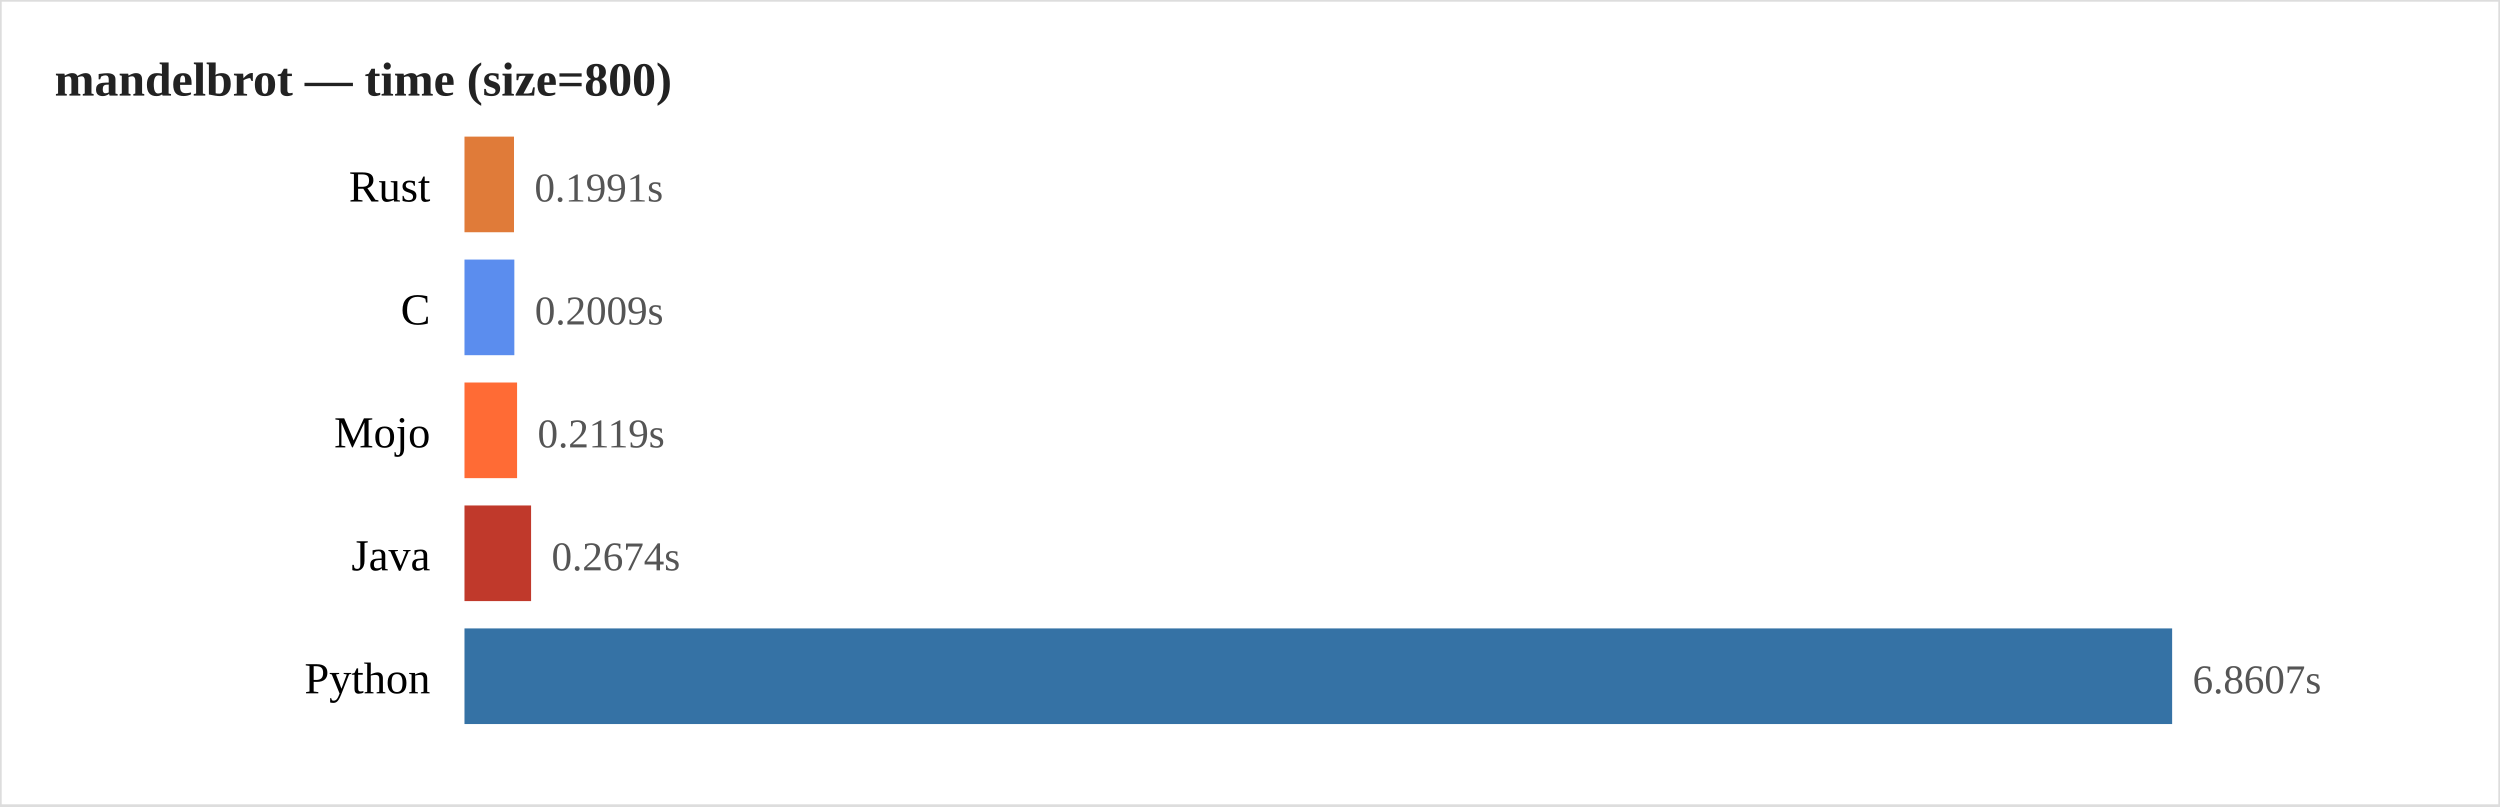
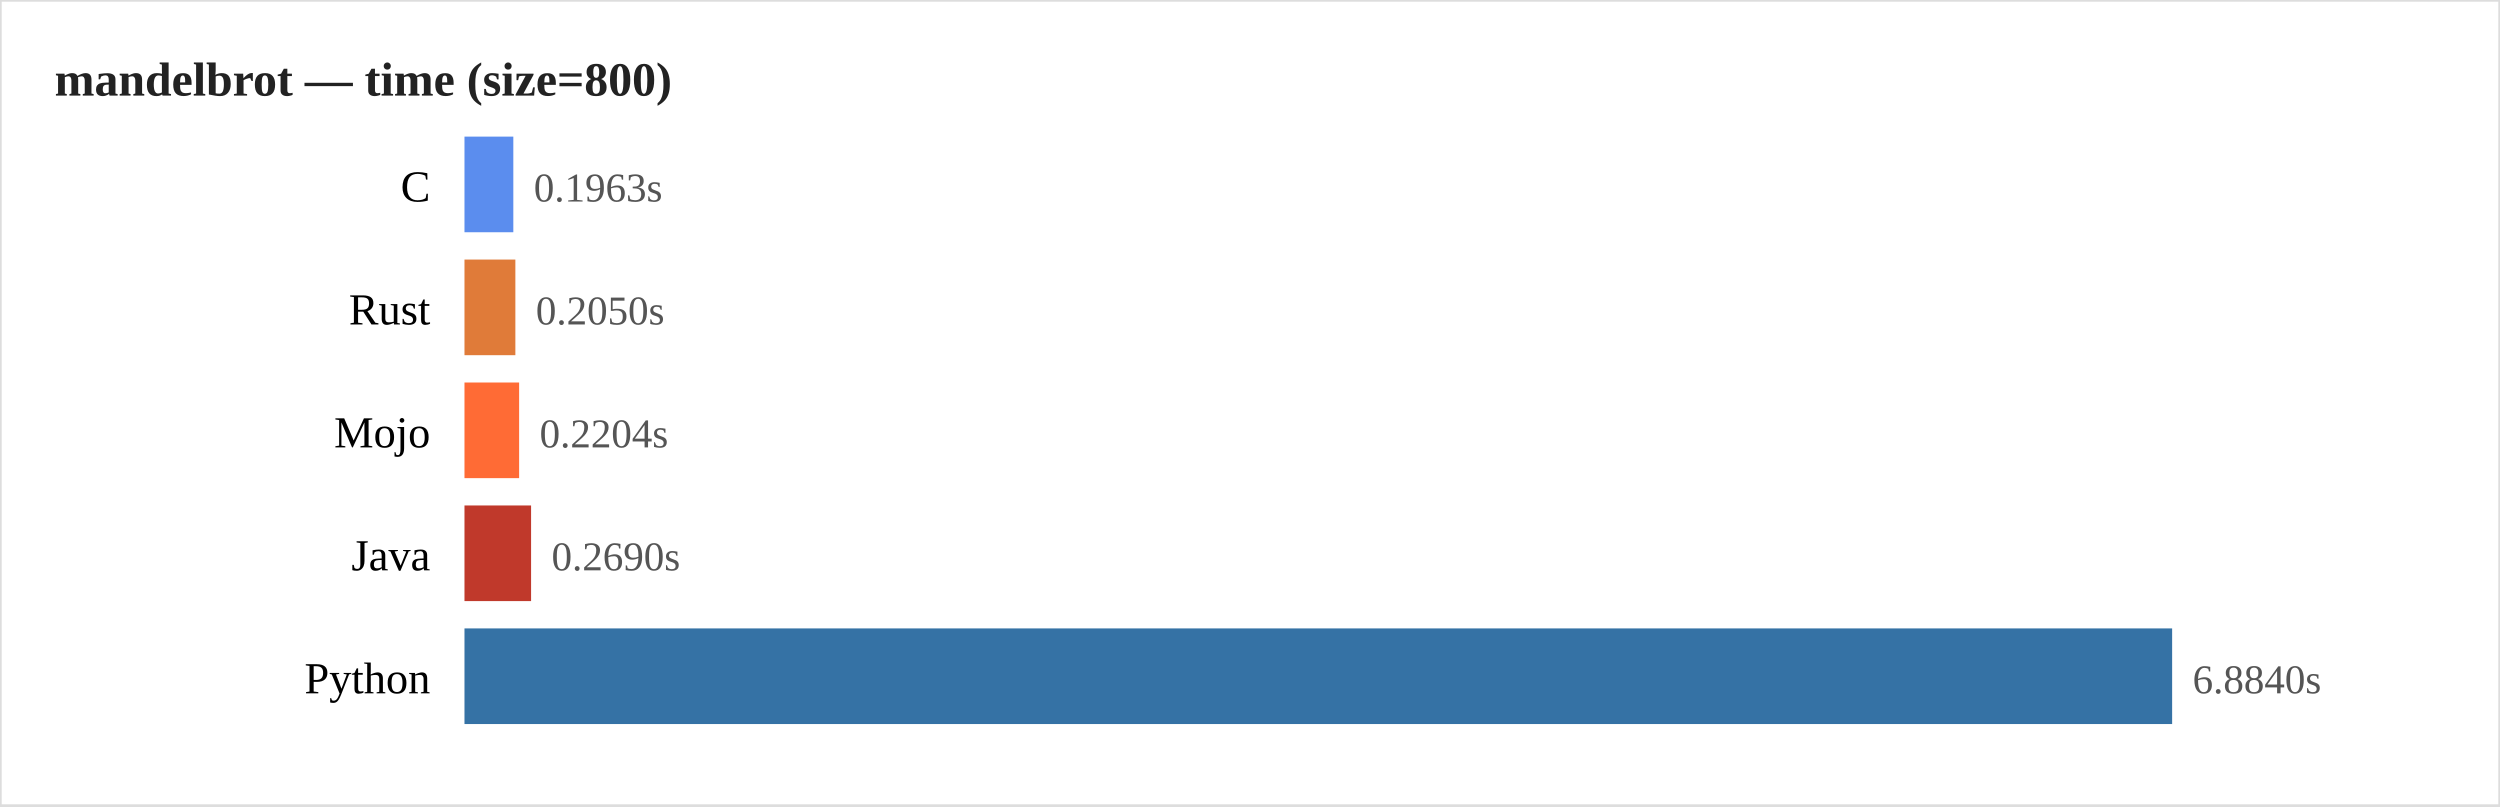
<svg xmlns="http://www.w3.org/2000/svg" width="732" height="236">
  <rect width="100%" height="100%" fill="white" stroke="#ddd" />
  <text x="16" y="28" font-size="14" font-weight="bold" fill="#222">mandelbrot — time (size=800)</text>
-   <rect x="136" y="40" width="14.5" height="28" fill="#e07b39" />
-   <text x="126" y="59.0" text-anchor="end" font-size="13">Rust</text>
-   <text x="156.5" y="59.0" font-size="12" fill="#555">0.1991s</text>
-   <rect x="136" y="76" width="14.6" height="28" fill="#5b8dee" />
-   <text x="126" y="95.0" text-anchor="end" font-size="13">C</text>
-   <text x="156.6" y="95.0" font-size="12" fill="#555">0.2009s</text>
-   <rect x="136" y="112" width="15.4" height="28" fill="#ff6b35" />
+   <rect x="136" y="40" width="14.3" height="28" fill="#5b8dee" />
+   <text x="126" y="59.0" text-anchor="end" font-size="13">C</text>
+   <text x="156.3" y="59.0" font-size="12" fill="#555">0.1963s</text>
+   <rect x="136" y="76" width="14.9" height="28" fill="#e07b39" />
+   <text x="126" y="95.0" text-anchor="end" font-size="13">Rust</text>
+   <text x="156.9" y="95.0" font-size="12" fill="#555">0.2050s</text>
+   <rect x="136" y="112" width="16.0" height="28" fill="#ff6b35" />
  <text x="126" y="131.0" text-anchor="end" font-size="13">Mojo</text>
-   <text x="157.4" y="131.0" font-size="12" fill="#555">0.2119s</text>
+   <text x="158.0" y="131.0" font-size="12" fill="#555">0.2204s</text>
  <rect x="136" y="148" width="19.5" height="28" fill="#c0392b" />
  <text x="126" y="167.0" text-anchor="end" font-size="13">Java</text>
-   <text x="161.5" y="167.0" font-size="12" fill="#555">0.2674s</text>
+   <text x="161.5" y="167.0" font-size="12" fill="#555">0.2690s</text>
  <rect x="136" y="184" width="500.0" height="28" fill="#3572A5" />
  <text x="126" y="203.0" text-anchor="end" font-size="13">Python</text>
-   <text x="642.0" y="203.0" font-size="12" fill="#555">6.8607s</text>
+   <text x="642.0" y="203.0" font-size="12" fill="#555">6.8840s</text>
</svg>
